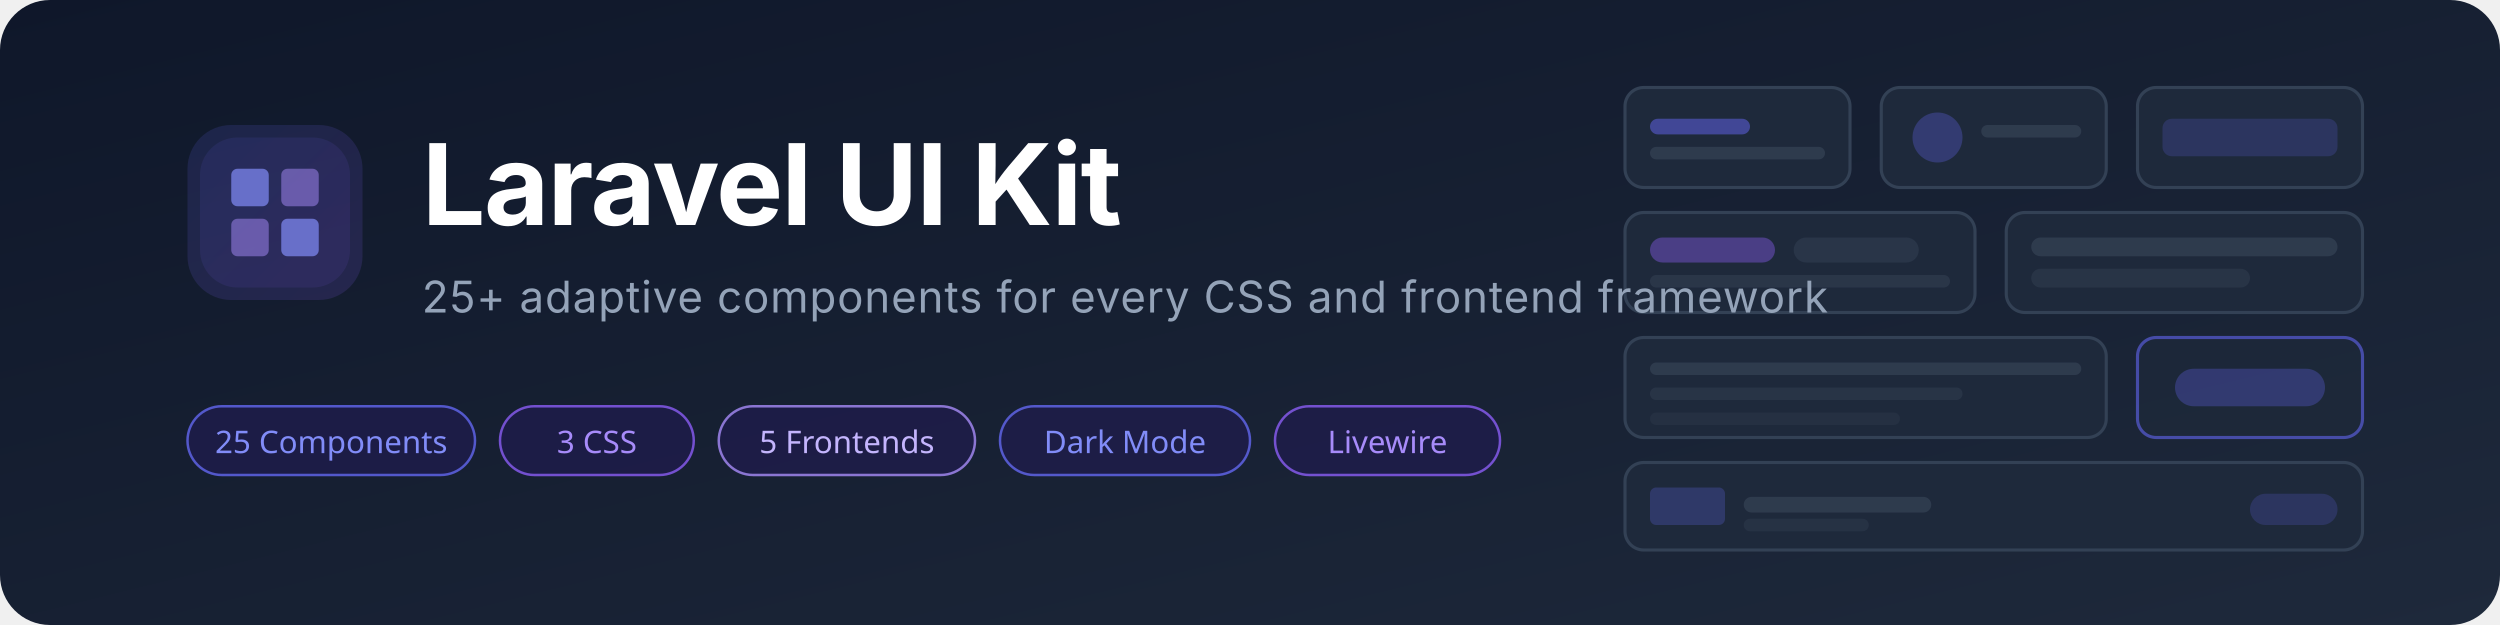
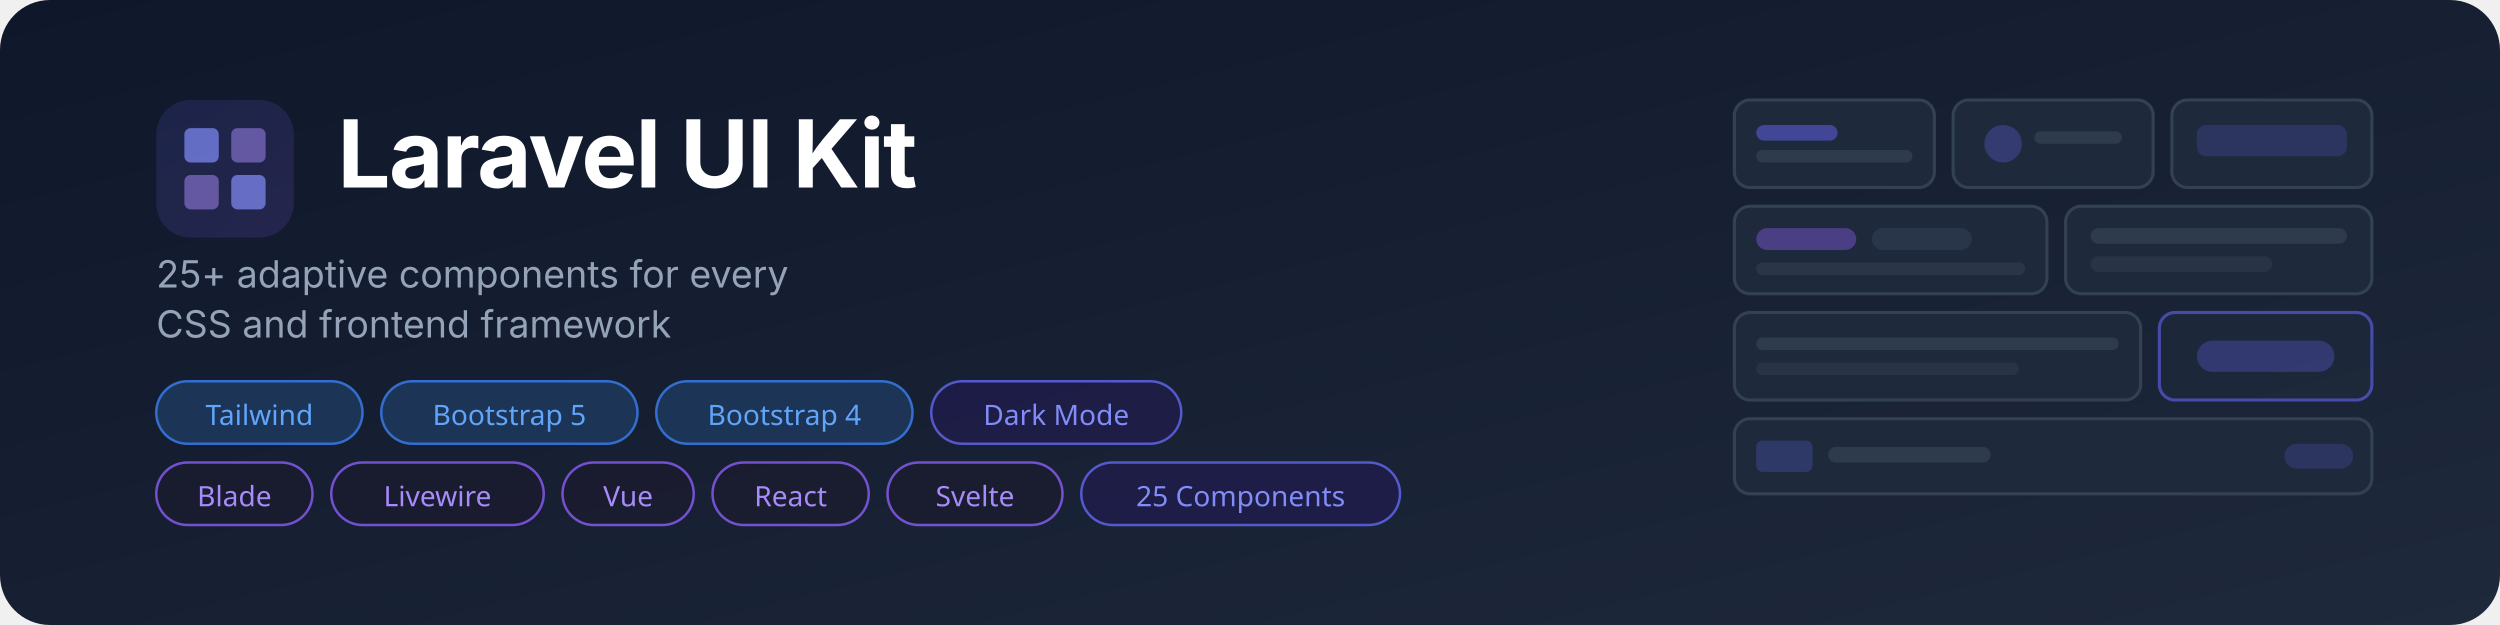
<svg xmlns="http://www.w3.org/2000/svg" fill="none" viewBox="0 0 800 200">
  <linearGradient id="a" x1="0%" x2="100%" y1="0%" y2="100%">
    <stop offset="0" stop-color="#0f172a" />
    <stop offset="1" stop-color="#1e293b" />
  </linearGradient>
  <linearGradient id="b" x1="0%" x2="100%" y1="0%" y2="100%">
    <stop offset="0" stop-color="#6366f1" />
    <stop offset="1" stop-color="#8b5cf6" />
  </linearGradient>
  <rect fill="url(#a)" height="200" rx="16" width="800" />
-   <rect fill="#1e293b" height="32" rx="6" stroke="#334155" width="72" x="520" y="28" />
-   <rect fill="#6366f1" height="5" opacity=".5" rx="2.5" width="32" x="528" y="38" />
-   <rect fill="#475569" height="4" opacity=".4" rx="2" width="56" x="528" y="47" />
-   <rect fill="#1e293b" height="32" rx="6" stroke="#334155" width="72" x="602" y="28" />
-   <circle cx="620" cy="44" fill="#6366f1" opacity=".3" r="8" />
-   <rect fill="#475569" height="4" opacity=".4" rx="2" width="32" x="634" y="40" />
-   <rect fill="#1e293b" height="32" rx="6" stroke="#334155" width="72" x="684" y="28" />
-   <rect fill="#6366f1" height="12" opacity=".2" rx="3" width="56" x="692" y="38" />
-   <rect fill="#1e293b" height="32" rx="6" stroke="#334155" width="112" x="520" y="68" />
-   <rect fill="#8b5cf6" height="8" opacity=".4" rx="4" width="40" x="528" y="76" />
-   <rect fill="#334155" height="8" opacity=".5" rx="4" width="40" x="574" y="76" />
-   <rect fill="#475569" height="4" opacity=".3" rx="2" width="96" x="528" y="88" />
-   <rect fill="#1e293b" height="32" rx="6" stroke="#334155" width="114" x="642" y="68" />
-   <rect fill="#475569" height="6" opacity=".4" rx="3" width="98" x="650" y="76" />
-   <rect fill="#475569" height="6" opacity=".25" rx="3" width="70" x="650" y="86" />
-   <rect fill="#1e293b" height="32" rx="6" stroke="#334155" width="154" x="520" y="108" />
-   <g fill="#475569">
-     <rect height="4" opacity=".4" rx="2" width="138" x="528" y="116" />
-     <rect height="4" opacity=".25" rx="2" width="100" x="528" y="124" />
-     <rect height="4" opacity=".15" rx="2" width="80" x="528" y="132" />
+   <rect fill="#1e293b" height="28" rx="5" stroke="#334155" width="64" x="555" y="32" />
+   <rect fill="#6366f1" height="5" opacity=".5" rx="2.5" width="26" x="562" y="40" />
+   <rect fill="#475569" height="4" opacity=".4" rx="2" width="50" x="562" y="48" />
+   <rect fill="#1e293b" height="28" rx="5" stroke="#334155" width="64" x="625" y="32" />
+   <circle cx="641" cy="46" fill="#6366f1" opacity=".3" r="6" />
+   <rect fill="#475569" height="4" opacity=".4" rx="2" width="28" x="651" y="42" />
+   <rect fill="#1e293b" height="28" rx="5" stroke="#334155" width="64" x="695" y="32" />
+   <rect fill="#6366f1" height="10" opacity=".2" rx="3" width="48" x="703" y="40" />
+   <rect fill="#1e293b" height="28" rx="5" stroke="#334155" width="100" x="555" y="66" />
+   <rect fill="#8b5cf6" height="7" opacity=".4" rx="3.5" width="32" x="562" y="73" />
+   <rect fill="#334155" height="7" opacity=".5" rx="3.5" width="32" x="599" y="73" />
+   <rect fill="#475569" height="4" opacity=".3" rx="2" width="86" x="562" y="84" />
+   <rect fill="#1e293b" height="28" rx="5" stroke="#334155" width="98" x="661" y="66" />
+   <rect fill="#475569" height="5" opacity=".4" rx="2.5" width="82" x="669" y="73" />
+   <rect fill="#475569" height="5" opacity=".25" rx="2.5" width="58" x="669" y="82" />
+   <rect fill="#1e293b" height="28" rx="5" stroke="#334155" width="130" x="555" y="100" />
+   <rect fill="#475569" height="4" opacity=".4" rx="2" width="116" x="562" y="108" />
+   <rect fill="#475569" height="4" opacity=".25" rx="2" width="84" x="562" y="116" />
+   <rect fill="#1e293b" height="28" opacity=".6" rx="5" stroke="#6366f1" width="68" x="691" y="100" />
+   <rect fill="#6366f1" height="10" opacity=".3" rx="5" width="44" x="703" y="109" />
+   <rect fill="#1e293b" height="24" rx="5" stroke="#334155" width="204" x="555" y="134" />
+   <rect fill="#6366f1" height="10" opacity=".25" rx="2" width="18" x="562" y="141" />
+   <rect fill="#475569" height="5" opacity=".4" rx="2.5" width="52" x="585" y="143" />
+   <rect fill="#6366f1" height="8" opacity=".2" rx="4" width="22" x="731" y="142" />
+   <g transform="translate(50 32)">
+     <rect fill="url(#b)" height="44" opacity=".15" rx="11" width="44" />
+     <rect fill="#818cf8" height="11" opacity=".7" rx="2" width="11" x="9" y="9" />
+     <rect fill="#a78bfa" height="11" opacity=".5" rx="2" width="11" x="24" y="9" />
+     <rect fill="#a78bfa" height="11" opacity=".5" rx="2" width="11" x="9" y="24" />
+     <rect fill="#818cf8" height="11" opacity=".7" rx="2" width="11" x="24" y="24" />
  </g>
-   <rect fill="#1e293b" height="32" opacity=".6" rx="6" stroke="#6366f1" width="72" x="684" y="108" />
-   <rect fill="#6366f1" height="12" opacity=".3" rx="6" width="48" x="696" y="118" />
-   <rect fill="#1e293b" height="28" rx="6" stroke="#334155" width="236" x="520" y="148" />
-   <rect fill="#6366f1" height="12" opacity=".25" rx="2" width="24" x="528" y="156" />
-   <rect fill="#475569" height="5" opacity=".4" rx="2.5" width="60" x="558" y="159" />
-   <rect fill="#475569" height="4" opacity=".2" rx="2" width="40" x="558" y="166" />
-   <rect fill="#6366f1" height="10" opacity=".2" rx="5" width="28" x="720" y="158" />
-   <g transform="translate(60 40)">
-     <rect fill="url(#b)" height="56" opacity=".15" rx="14" width="56" />
-     <rect fill="url(#b)" height="48" opacity=".1" rx="12" width="48" x="4" y="4" />
-     <rect fill="#818cf8" height="12" opacity=".7" rx="2" width="12" x="14" y="14" />
-     <rect fill="#a78bfa" height="12" opacity=".5" rx="2" width="12" x="30" y="14" />
-     <rect fill="#a78bfa" height="12" opacity=".5" rx="2" width="12" x="14" y="30" />
-     <rect fill="#818cf8" height="12" opacity=".7" rx="2" width="12" x="30" y="30" />
+   <g font-family="system-ui, -apple-system, 'Segoe UI', sans-serif">
+     <text fill="#fff" font-size="30" font-weight="700" letter-spacing="-.5" x="108" y="60">Laravel UI Kit</text>
+     <g fill="#94a3b8" font-size="12">
+       <text x="50" y="92">25+ adaptive components for every</text>
+       <text x="50" y="108">CSS and frontend framework</text>
+     </g>
  </g>
-   <text fill="#fff" font-family="system-ui, -apple-system, 'Segoe UI', sans-serif" font-size="36" font-weight="700" letter-spacing="-.5" x="135" y="72">Laravel UI Kit</text>
-   <text fill="#94a3b8" font-family="system-ui, -apple-system, 'Segoe UI', sans-serif" font-size="14" letter-spacing=".3" x="135" y="100">25+ adaptive components for every CSS and frontend framework</text>
-   <g transform="translate(60 130)">
-     <rect fill="#1e1b4b" height="22" opacity=".8" rx="11" stroke="#6366f1" stroke-width=".8" width="92" />
-     <text fill="#818cf8" font-family="system-ui, sans-serif" font-size="10" font-weight="500" text-anchor="middle" x="46" y="15">25 Components</text>
-     <rect fill="#1e1b4b" height="22" opacity=".8" rx="11" stroke="#8b5cf6" stroke-width=".8" width="62" x="100" />
-     <text fill="#a78bfa" font-family="system-ui, sans-serif" font-size="10" font-weight="500" text-anchor="middle" x="131" y="15">3 CSS</text>
-     <rect fill="#1e1b4b" height="22" opacity=".8" rx="11" stroke="#a78bfa" stroke-width=".8" width="82" x="170" />
-     <text fill="#c4b5fd" font-family="system-ui, sans-serif" font-size="10" font-weight="500" text-anchor="middle" x="211" y="15">5 Frontends</text>
-     <rect fill="#1e1b4b" height="22" opacity=".8" rx="11" stroke="#6366f1" stroke-width=".8" width="80" x="260" />
-     <text fill="#818cf8" font-family="system-ui, sans-serif" font-size="10" font-weight="500" text-anchor="middle" x="300" y="15">Dark Mode</text>
-     <rect fill="#1e1b4b" height="22" opacity=".8" rx="11" stroke="#8b5cf6" stroke-width=".8" width="72" x="348" />
-     <text fill="#a78bfa" font-family="system-ui, sans-serif" font-size="10" font-weight="500" text-anchor="middle" x="384" y="15">Livewire</text>
+   <g transform="translate(50 122)">
+     <rect fill="#1e3a5f" height="20" opacity=".8" rx="10" stroke="#3b82f6" stroke-width=".8" width="66" />
+     <text fill="#60a5fa" font-family="system-ui, sans-serif" font-size="9" font-weight="500" text-anchor="middle" x="33" y="14">Tailwind</text>
+     <rect fill="#1e3a5f" height="20" opacity=".8" rx="10" stroke="#3b82f6" stroke-width=".8" width="82" x="72" />
+     <text fill="#60a5fa" font-family="system-ui, sans-serif" font-size="9" font-weight="500" text-anchor="middle" x="113" y="14">Bootstrap 5</text>
+     <rect fill="#1e3a5f" height="20" opacity=".8" rx="10" stroke="#3b82f6" stroke-width=".8" width="82" x="160" />
+     <text fill="#60a5fa" font-family="system-ui, sans-serif" font-size="9" font-weight="500" text-anchor="middle" x="201" y="14">Bootstrap 4</text>
+     <rect fill="#1e1b4b" height="20" opacity=".8" rx="10" stroke="#6366f1" stroke-width=".8" width="80" x="248" />
+     <text fill="#818cf8" font-family="system-ui, sans-serif" font-size="9" font-weight="500" text-anchor="middle" x="288" y="14">Dark Mode</text>
+   </g>
+   <g transform="translate(50 148)">
+     <rect fill="#1a1a2e" height="20" opacity=".8" rx="10" stroke="#8b5cf6" stroke-width=".8" width="50" />
+     <text fill="#a78bfa" font-family="system-ui, sans-serif" font-size="9" font-weight="500" text-anchor="middle" x="25" y="14">Blade</text>
+     <rect fill="#1a1a2e" height="20" opacity=".8" rx="10" stroke="#8b5cf6" stroke-width=".8" width="68" x="56" />
+     <text fill="#a78bfa" font-family="system-ui, sans-serif" font-size="9" font-weight="500" text-anchor="middle" x="90" y="14">Livewire</text>
+     <rect fill="#1a1a2e" height="20" opacity=".8" rx="10" stroke="#8b5cf6" stroke-width=".8" width="42" x="130" />
+     <text fill="#a78bfa" font-family="system-ui, sans-serif" font-size="9" font-weight="500" text-anchor="middle" x="151" y="14">Vue</text>
+     <rect fill="#1a1a2e" height="20" opacity=".8" rx="10" stroke="#8b5cf6" stroke-width=".8" width="50" x="178" />
+     <text fill="#a78bfa" font-family="system-ui, sans-serif" font-size="9" font-weight="500" text-anchor="middle" x="203" y="14">React</text>
+     <rect fill="#1a1a2e" height="20" opacity=".8" rx="10" stroke="#8b5cf6" stroke-width=".8" width="56" x="234" />
+     <text fill="#a78bfa" font-family="system-ui, sans-serif" font-size="9" font-weight="500" text-anchor="middle" x="262" y="14">Svelte</text>
+     <rect fill="#1e1b4b" height="20" opacity=".8" rx="10" stroke="#6366f1" stroke-width=".8" width="102" x="296" />
+     <text fill="#818cf8" font-family="system-ui, sans-serif" font-size="9" font-weight="500" text-anchor="middle" x="347" y="14">25 Components</text>
  </g>
</svg>
